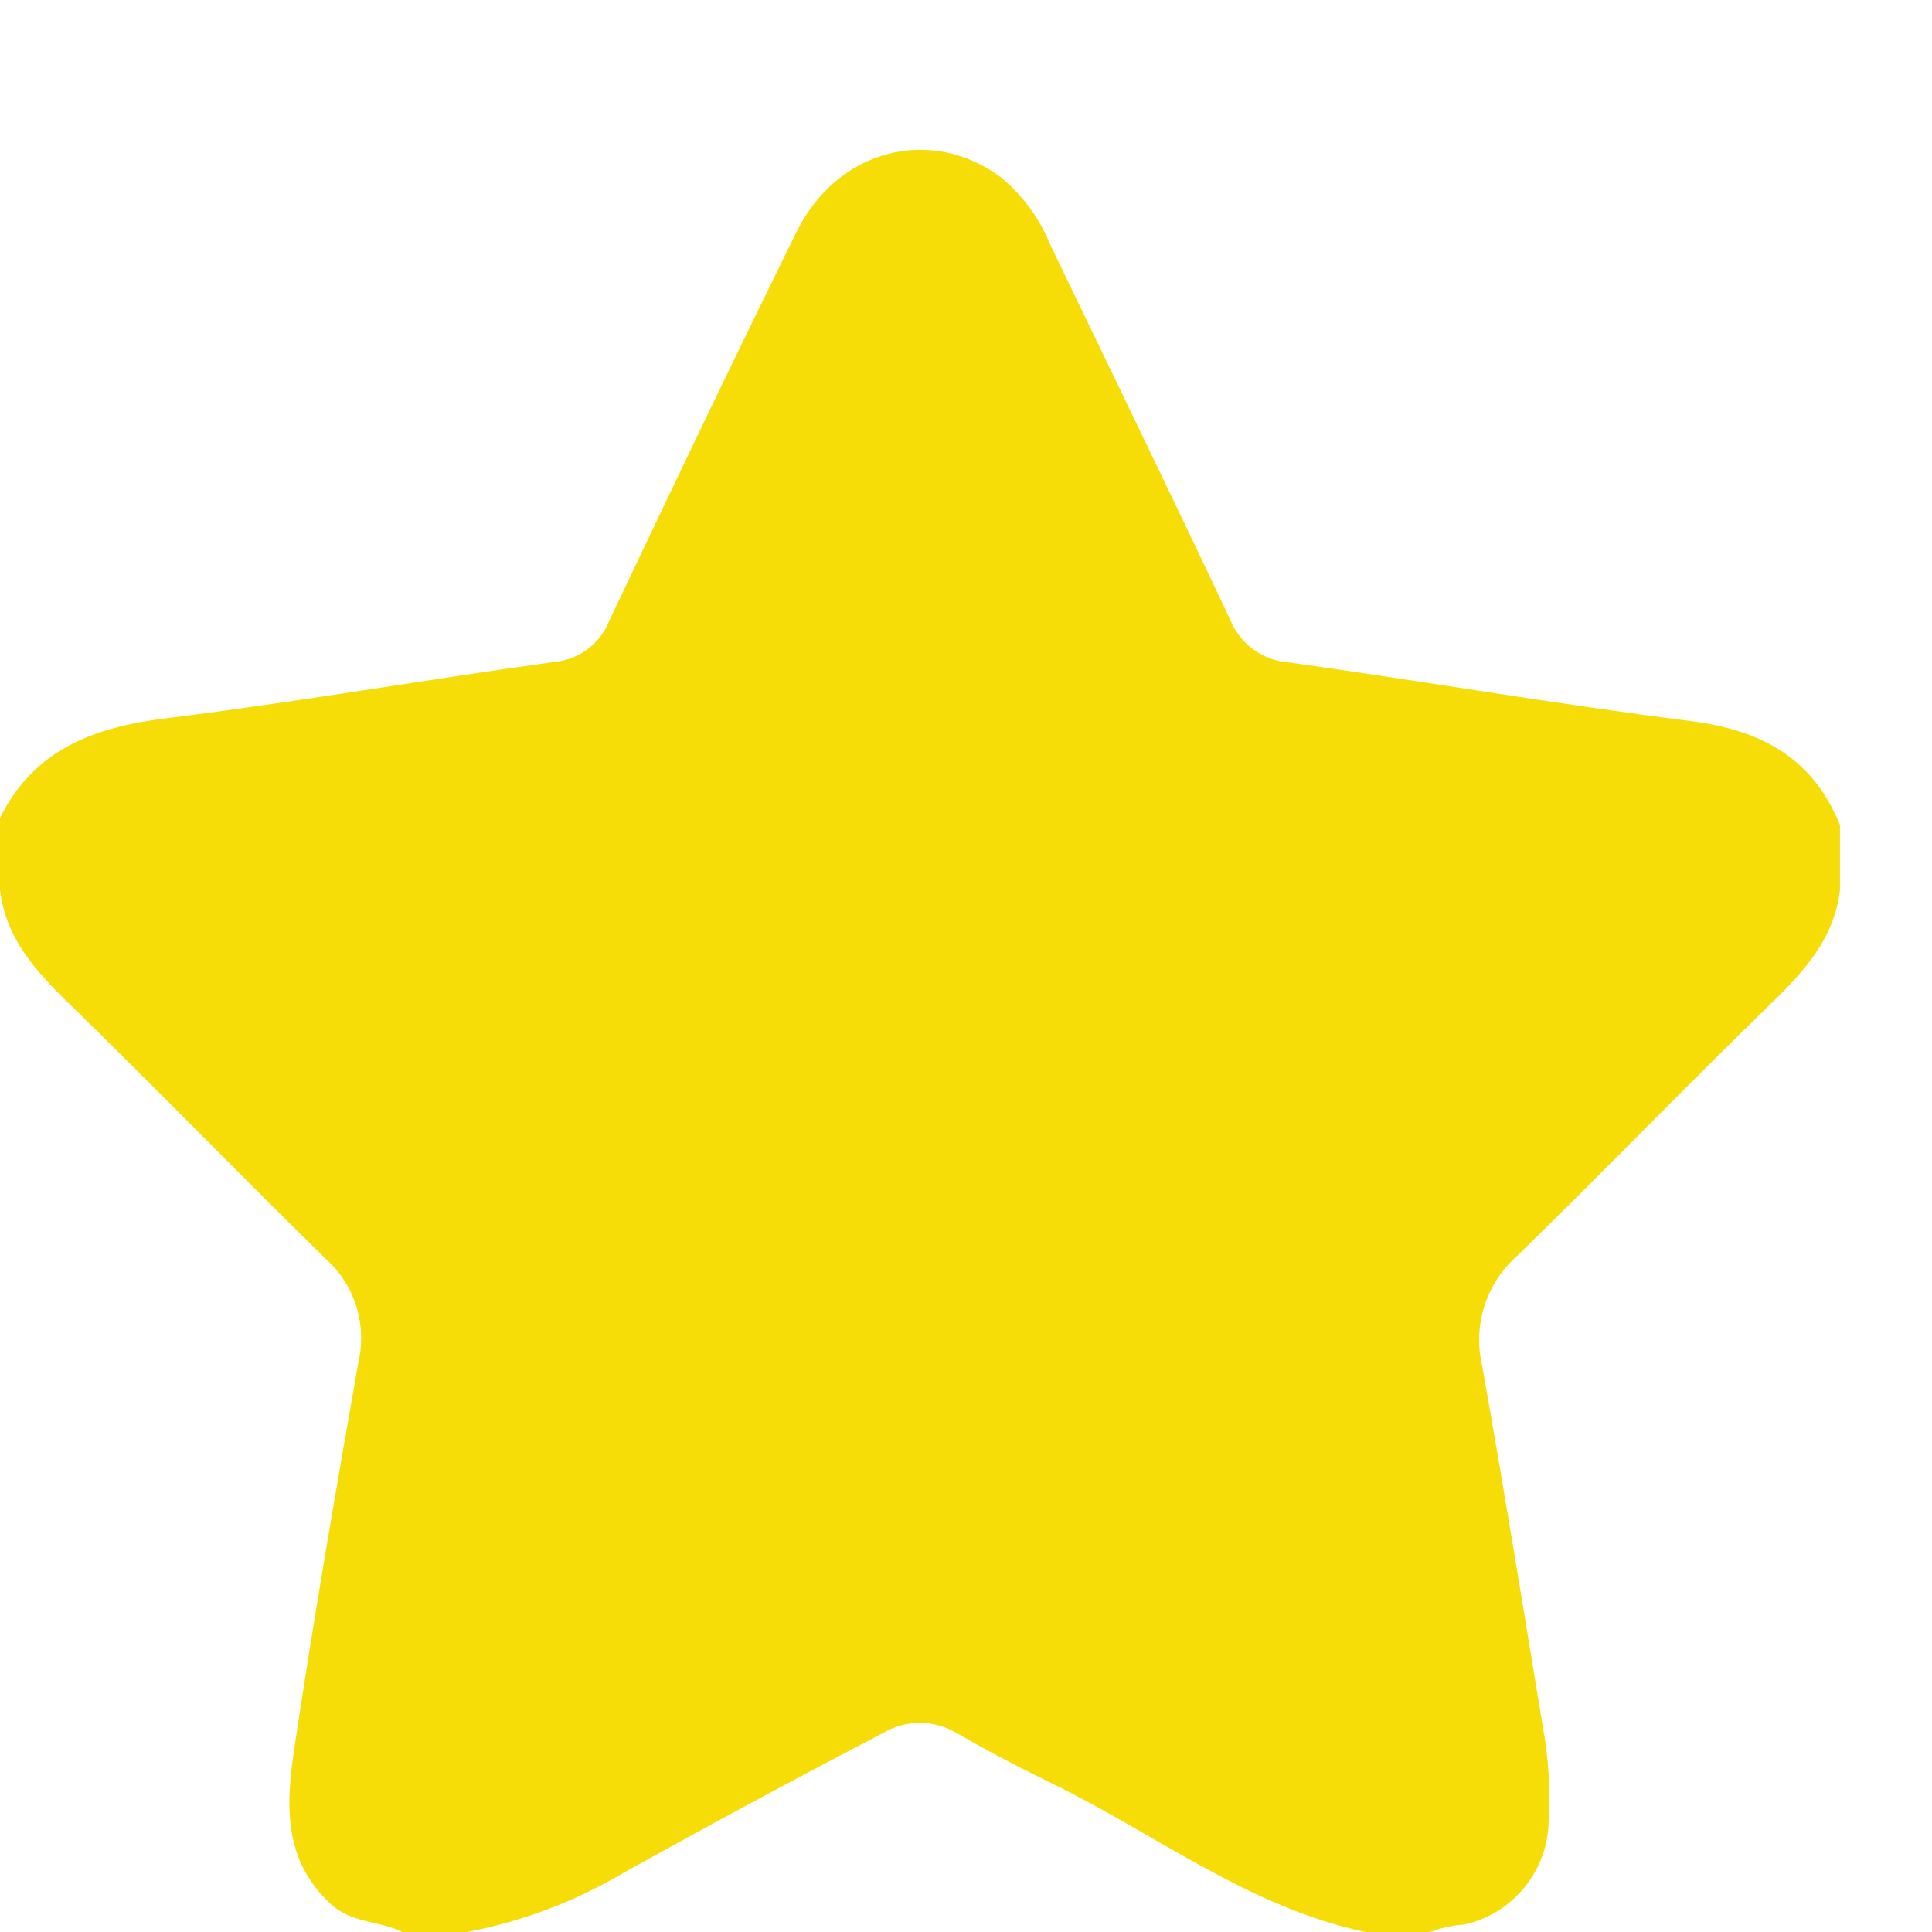
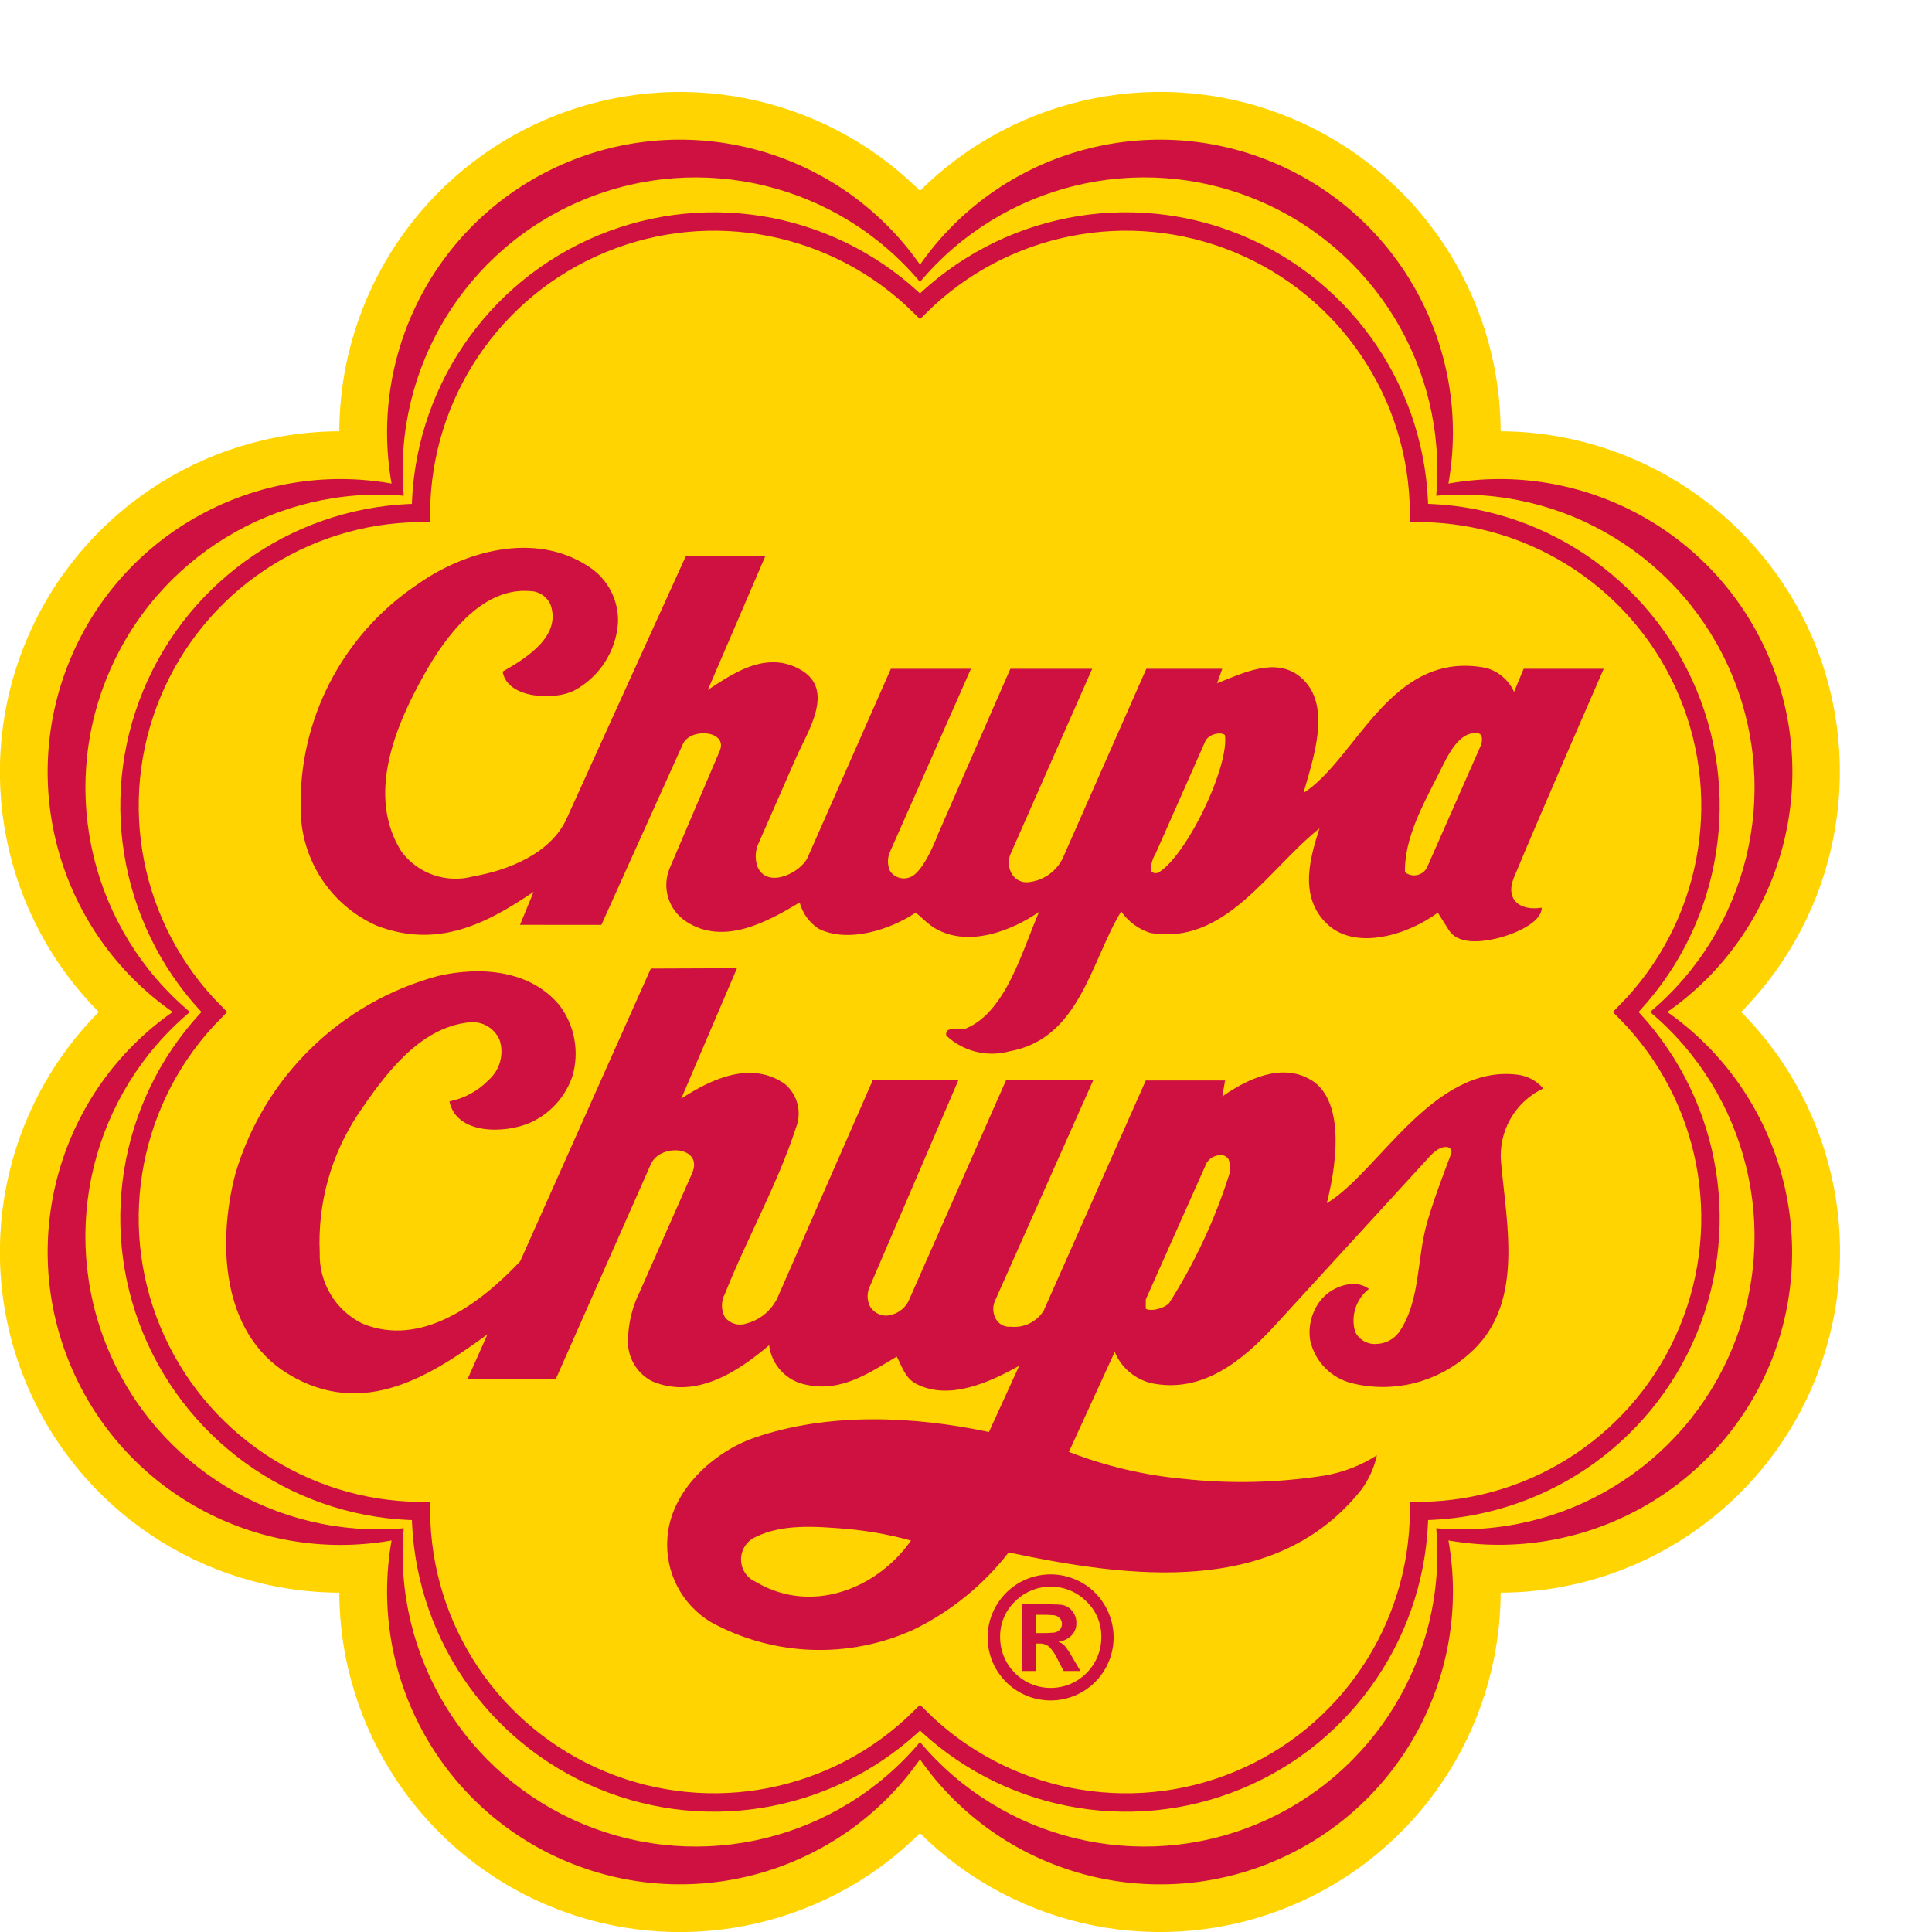
- <svg xmlns="http://www.w3.org/2000/svg" id="Layer_1" data-name="Layer 1" viewBox="0 0 105 105">
-   <path d="M91.865,39.186c-7.288-.919-14.534-2.171-21.812-3.184a3.735,3.735,0,0,1-3.211-2.36c-3.215-6.823-6.524-13.603-9.79-20.402a9.184,9.184,0,0,0-2.625-3.579c-3.802-2.859-8.909-1.576-11.135,2.939-3.451,6.998-6.819,14.038-10.16,21.09a3.577,3.577,0,0,1-3.046,2.29c-7.021.971-14.01,2.185-21.042,3.055C5.124,39.521,1.856,40.707,0,44.453V48.359c.306,2.607,1.902,4.382,3.702,6.134,4.704,4.579,9.275,9.296,13.966,13.89A5.787,5.787,0,0,1,19.486,73.993c-1.23,6.976-2.433,13.958-3.481,20.964-.454,3.032-.666,6.09,1.971,8.522,1.155,1.065,2.65.9,3.899,1.522h3.516a26.46,26.46,0,0,0,8.477-3.205q6.987-3.892,14.088-7.59a3.907,3.907,0,0,1,4.07-0c1.688.98,3.427,1.883,5.175,2.735,5.641,2.751,10.703,6.736,17.018,8.06h3.516a6.029,6.029,0,0,1,1.831-.404,5.855,5.855,0,0,0,4.573-5.147,21.729,21.729,0,0,0-.167-4.864c-1.126-6.803-2.219-13.613-3.428-20.4a6.09,6.09,0,0,1,1.932-5.952C87.136,63.693,91.658,59.01,96.32,54.471c1.792-1.744,3.382-3.513,3.68-6.111V44.844C98.528,41.172,95.69,39.669,91.865,39.186Z" fill="#f6dd08" />
+ <svg xmlns="http://www.w3.org/2000/svg" id="VARG" viewBox="0 0 105 105">
+   <path d="M92.718,54.999A17.208,17.208,0,0,0,80.207,24.793a17.211,17.211,0,0,0-30.208-12.514,17.21,17.21,0,0,0-30.207,12.513A17.21,17.21,0,0,0,7.28,54.999a17.21,17.21,0,0,0,12.506,30.209A17.216,17.216,0,0,0,50.004,97.724,17.209,17.209,0,0,0,80.207,85.208,17.211,17.211,0,0,0,92.718,54.999Z" fill="#ce1141" />
+   <path d="M89.677,54.999A15.925,15.925,0,0,0,78.056,26.942,15.924,15.924,0,0,0,50,15.322,15.925,15.925,0,0,0,21.943,26.943,15.924,15.924,0,0,0,10.322,54.998,15.926,15.926,0,0,0,21.943,83.057,15.925,15.925,0,0,0,50,94.677,15.925,15.925,0,0,0,78.057,83.057a15.926,15.926,0,0,0,11.62-28.058Z" fill="#ffd400" />
+   <path d="M88.359,54.999A15.927,15.927,0,0,0,77.123,27.873,15.925,15.925,0,0,0,50,16.64,15.927,15.927,0,0,0,22.875,27.875,15.927,15.927,0,0,0,11.641,55,15.926,15.926,0,0,0,22.877,82.125,15.926,15.926,0,0,0,50.001,93.359,15.925,15.925,0,0,0,77.125,82.123,15.926,15.926,0,0,0,88.359,54.999Z" fill="#ffd400" stroke="#ce1141" stroke-miterlimit="10" />
+   <path d="M82.285,47.678c-.502,1.207.308,1.846,1.504,1.654.005.824-1.541,1.465-2.523,1.688-.859.195-2.043.29-2.523-.468h0l-.601-.952h0c-1.536,1.154-4.413,2.115-5.998.634-1.636-1.529-.882-3.781-.434-5.212-2.791,2.222-5.134,6.377-9.189,5.68a3.017,3.017,0,0,1-1.587-1.169c-1.637,2.688-2.253,6.923-6.065,7.602a3.623,3.623,0,0,1-3.441-.853c-.099-.578.732-.241,1.102-.4,2.158-.925,3.037-4.252,3.943-6.326-1.486,1.035-3.84,1.942-5.629.912-.541-.311-1.018-.908-1.114-.844-1.325.883-3.64,1.663-5.253.844a2.481,2.481,0,0,1-1.018-1.42c-1.755,1.052-4.131,2.368-6.166,1.035a2.367,2.367,0,0,1-.901-2.889h0l2.723-6.383h0c.47-1.101-1.587-1.295-2.005-.367h0l-4.427,9.823L28.263,50.263l.735-1.792h0c-2.696,1.833-5.294,3.067-8.512,1.844a6.952,6.952,0,0,1-4.144-6.281,14.307,14.307,0,0,1,6.281-12.23c2.588-1.857,6.444-2.941,9.357-1.02A3.466,3.466,0,0,1,33.584,33.892a4.54,4.54,0,0,1-2.355,3.626c-1.062.567-3.675.465-3.91-1.018C28.563,35.79,30.52,34.594,29.925,32.874a1.246,1.246,0,0,0-1.153-.752c-2.616-.202-4.582,2.505-5.714,4.528-1.529,2.732-3.189,6.55-1.235,9.64A3.672,3.672,0,0,0,25.731,47.627c1.921-.333,4.211-1.258,5.061-3.129h0l6.491-14.296H41.603l-3.134,7.295h0c1.235-.798,3.143-2.216,5.073-1.081,1.864,1.098.334,3.369-.284,4.778h0l-2.005,4.578h0a1.702,1.702,0,0,0-.084,1.336c.532,1.234,2.366.307,2.723-.502h0L48.418,36.346h4.351l-4.382,9.91h0a1.294,1.294,0,0,0-.033,1.053.903.903,0,0,0,1.102.368c.772-.274,1.511-2.313,1.536-2.372h0l3.919-8.958h4.447l-4.421,10.028h0A1.201,1.201,0,0,0,55.02,47.543a.925.925,0,0,0,.869.402,2.337,2.337,0,0,0,1.854-1.27h0l4.558-10.329h4.126l-.28.788h0c1.383-.546,3.17-1.448,4.511-.353,1.804,1.478.687,4.494.185,6.314,2.887-1.839,4.729-7.798,9.905-6.798A2.35,2.35,0,0,1,82.286,37.602h0l.522-1.256h4.35c0,.001-3.307,7.57-4.873,11.332Z" fill="#ce1141" />
+   <path d="M77.991,47.395a1.294,1.294,0,0,1-1.703.551.714.714,0,0,1-.435-.551c-.014-2.023,1.023-3.846,1.905-5.597.476-.948,1.078-2.333,2.289-2.456.93-.095,1.178.719.87,1.42h0l-2.925,6.633Z" fill="#ffd400" stroke="#ce1141" stroke-miterlimit="10" />
+   <path d="M63.19,47.861a.801.801,0,0,1-1.137-.434,2.165,2.165,0,0,1,.301-1.253h0l2.69-6.082h0c.389-.881,1.898-.985,2.022-.2.296,1.872-2.21,7.068-3.876,7.969Z" fill="#ffd400" stroke="#ce1141" stroke-miterlimit="10" />
+   <path d="M83.873,59.157a4.032,4.032,0,0,0-2.29,4.06c.313,3.461,1.277,7.778-1.771,10.392a7,7,0,0,1-6.314,1.571,3.076,3.076,0,0,1-2.29-2.324,2.805,2.805,0,0,1,.467-2.053A2.43,2.43,0,0,1,73.419,69.786a1.411,1.411,0,0,1,.98.265,2.178,2.178,0,0,0-.752,2.321,1.178,1.178,0,0,0,1.154.669,1.571,1.571,0,0,0,1.22-.62c1.184-1.687.972-4.006,1.535-5.963.371-1.287.845-2.514,1.305-3.743a.267.267,0,0,0-.169-.368c-.508-.093-.947.456-1.219.753h0l-8.17,8.92h0c-1.756,1.917-3.936,3.713-6.698,3.159a2.88,2.88,0,0,1-2.023-1.705h0l-2.49,5.433h0A23.01,23.01,0,0,0,64.296,80.369a29.182,29.182,0,0,0,7.696-.177,7.662,7.662,0,0,0,2.841-1.102,4.956,4.956,0,0,1-.836,1.856c-4.645,5.878-12.613,4.811-19.18,3.424a14.617,14.617,0,0,1-5.162,4.194,12.31,12.31,0,0,1-11.01-.4,4.901,4.901,0,0,1-2.373-4.579c.172-2.569,2.512-4.68,4.728-5.447,4.018-1.388,8.657-1.179,12.747-.311h0l1.643-3.596h0c-1.571.868-3.775,1.91-5.584.985-.615-.315-.786-.953-1.069-1.486-1.47.868-2.998,1.936-4.879,1.536a2.495,2.495,0,0,1-2.058-2.157c-1.739,1.487-4.039,2.951-6.363,1.958a2.428,2.428,0,0,1-1.302-2.373,6.058,6.058,0,0,1,.635-2.49h0l2.841-6.433h0c.651-1.475-1.727-1.66-2.239-.5h0L30.209,74.943l-4.789-.013,1.073-2.411h0c-2.917,2.117-6.687,4.694-10.852,2.141-3.601-2.205-3.84-7.107-2.842-10.893A15.759,15.759,0,0,1,23.81,53.041c2.334-.537,5.037-.318,6.616,1.619a4.366,4.366,0,0,1,.684,3.828,4.257,4.257,0,0,1-2.289,2.524c-1.335.598-4.016.683-4.394-1.155A4.069,4.069,0,0,0,26.566,58.688a2.059,2.059,0,0,0,.585-2.172,1.6,1.6,0,0,0-1.654-.954c-2.723.278-4.606,2.879-6.031,4.98a12.599,12.599,0,0,0-2.089,7.536,4.157,4.157,0,0,0,2.323,3.86c3.162,1.294,6.33-1.013,8.568-3.385h0L35.37,52.639l4.684-.019-3.03,7.088h0c1.622-1.062,3.803-2.093,5.647-.785a2.099,2.099,0,0,1,.586,2.373c-1.018,3.108-2.652,5.986-3.86,9.022a1.334,1.334,0,0,0,0,1.269,1.037,1.037,0,0,0,1.136.352,2.613,2.613,0,0,0,1.705-1.37h0L47.442,58.684h4.653L47.251,69.967h0a1.222,1.222,0,0,0,.033,1.036,1.036,1.036,0,0,0,.869.5,1.449,1.449,0,0,0,1.22-.784h0l5.315-12.035h4.737L54.066,70.718h0a1.107,1.107,0,0,0,.051.952.829.829,0,0,0,.819.435,1.876,1.876,0,0,0,1.785-.871h0l5.55-12.513h4.308s-.105.632-.151.869c1.32-.919,3.2-1.861,4.814-.902,2.283,1.363.997,6.157.866,6.701,2.779-1.649,5.776-7.56,10.37-6.981a2.167,2.167,0,0,1,1.394.748Z" fill="#ce1141" />
+   <path d="M40.851,86.423a1.836,1.836,0,0,1,.035-3.359c1.586-.769,3.479-.605,5.211-.468a20.481,20.481,0,0,1,4.194.836c-1.876,3.24-5.996,5.001-9.439,2.991Z" fill="#ffd400" stroke="#ce1141" stroke-miterlimit="10" />
+   <path d="M63.975,71.069c-.42.646-2.205.995-2.205,0h0v-.551l3.357-7.535h0a1.38,1.38,0,0,1,1.187-.702.962.962,0,0,1,.902.501,1.813,1.813,0,0,1,.033,1.303A30.358,30.358,0,0,1,63.975,71.069Z" fill="#ffd400" stroke="#ce1141" stroke-miterlimit="10" />
+   <path d="M57.099,85.563a3.457,3.457,0,0,1,1.604.399A3.351,3.351,0,0,1,59.999,87.174a3.423,3.423,0,1,1-5.807.01,3.409,3.409,0,0,1,2.906-1.62Zm.004.671a2.688,2.688,0,0,0-1.926.789,2.609,2.609,0,0,0-.822,1.962,2.749,2.749,0,0,0,5.499 0,2.609,2.609,0,0,0-.822-1.962,2.695,2.695,0,0,0-1.929-.789Zm-1.55,4.581V87.186h.738c.74,0,1.212.01,1.41.034a.901.901,0,0,1,.548.306.978.978,0,0,1,.248.689.912.912,0,0,1-.269.676,1.229,1.229,0,0,1-.709.336.851.851,0,0,1,.324.194,4.091,4.091,0,0,1,.444.661h0l.43.732h-.912l-.302-.588h0a2.737,2.737,0,0,0-.472-.717.778.778,0,0,0-.547-.185h-.192v1.49h-.739Zm.738-2.062h.299a6.328,6.328,0,0,0,.703-.026.497.497,0,0,0,.3-.153.455.455,0,0,0,.122-.322.431.431,0,0,0-.131-.32.538.538,0,0,0-.317-.149,6.564,6.564,0,0,0-.677-.022h-.299v.991Z" fill="#ce1141" />
+   <path d="M98.592,34.87A18.572,18.572,0,0,0,81.556,23.44,18.515,18.515,0,0,0,49.998,10.369,18.517,18.517,0,0,0,18.44,23.44,18.517,18.517,0,0,0,5.369,55a18.515,18.515,0,0,0,13.072,31.558A18.516,18.516,0,0,0,50,99.63,18.515,18.515,0,0,0,81.556,86.557a18.517,18.517,0,0,0,13.073-31.56A18.569,18.569,0,0,0,98.592,34.87ZM96.197,74.136A15.968,15.968,0,0,1,78.72,83.719,15.919,15.919,0,0,1,49.999,95.615,15.918,15.918,0,0,1,21.281,83.72,15.92,15.92,0,0,1,9.384,54.999,15.918,15.918,0,0,1,21.281,26.281,15.919,15.919,0,0,1,50.001,14.385,15.918,15.918,0,0,1,78.719,26.281,15.917,15.917,0,0,1,90.615,54.999,15.974,15.974,0,0,1,96.197,74.136Z" fill="#ffd400" />
</svg>
